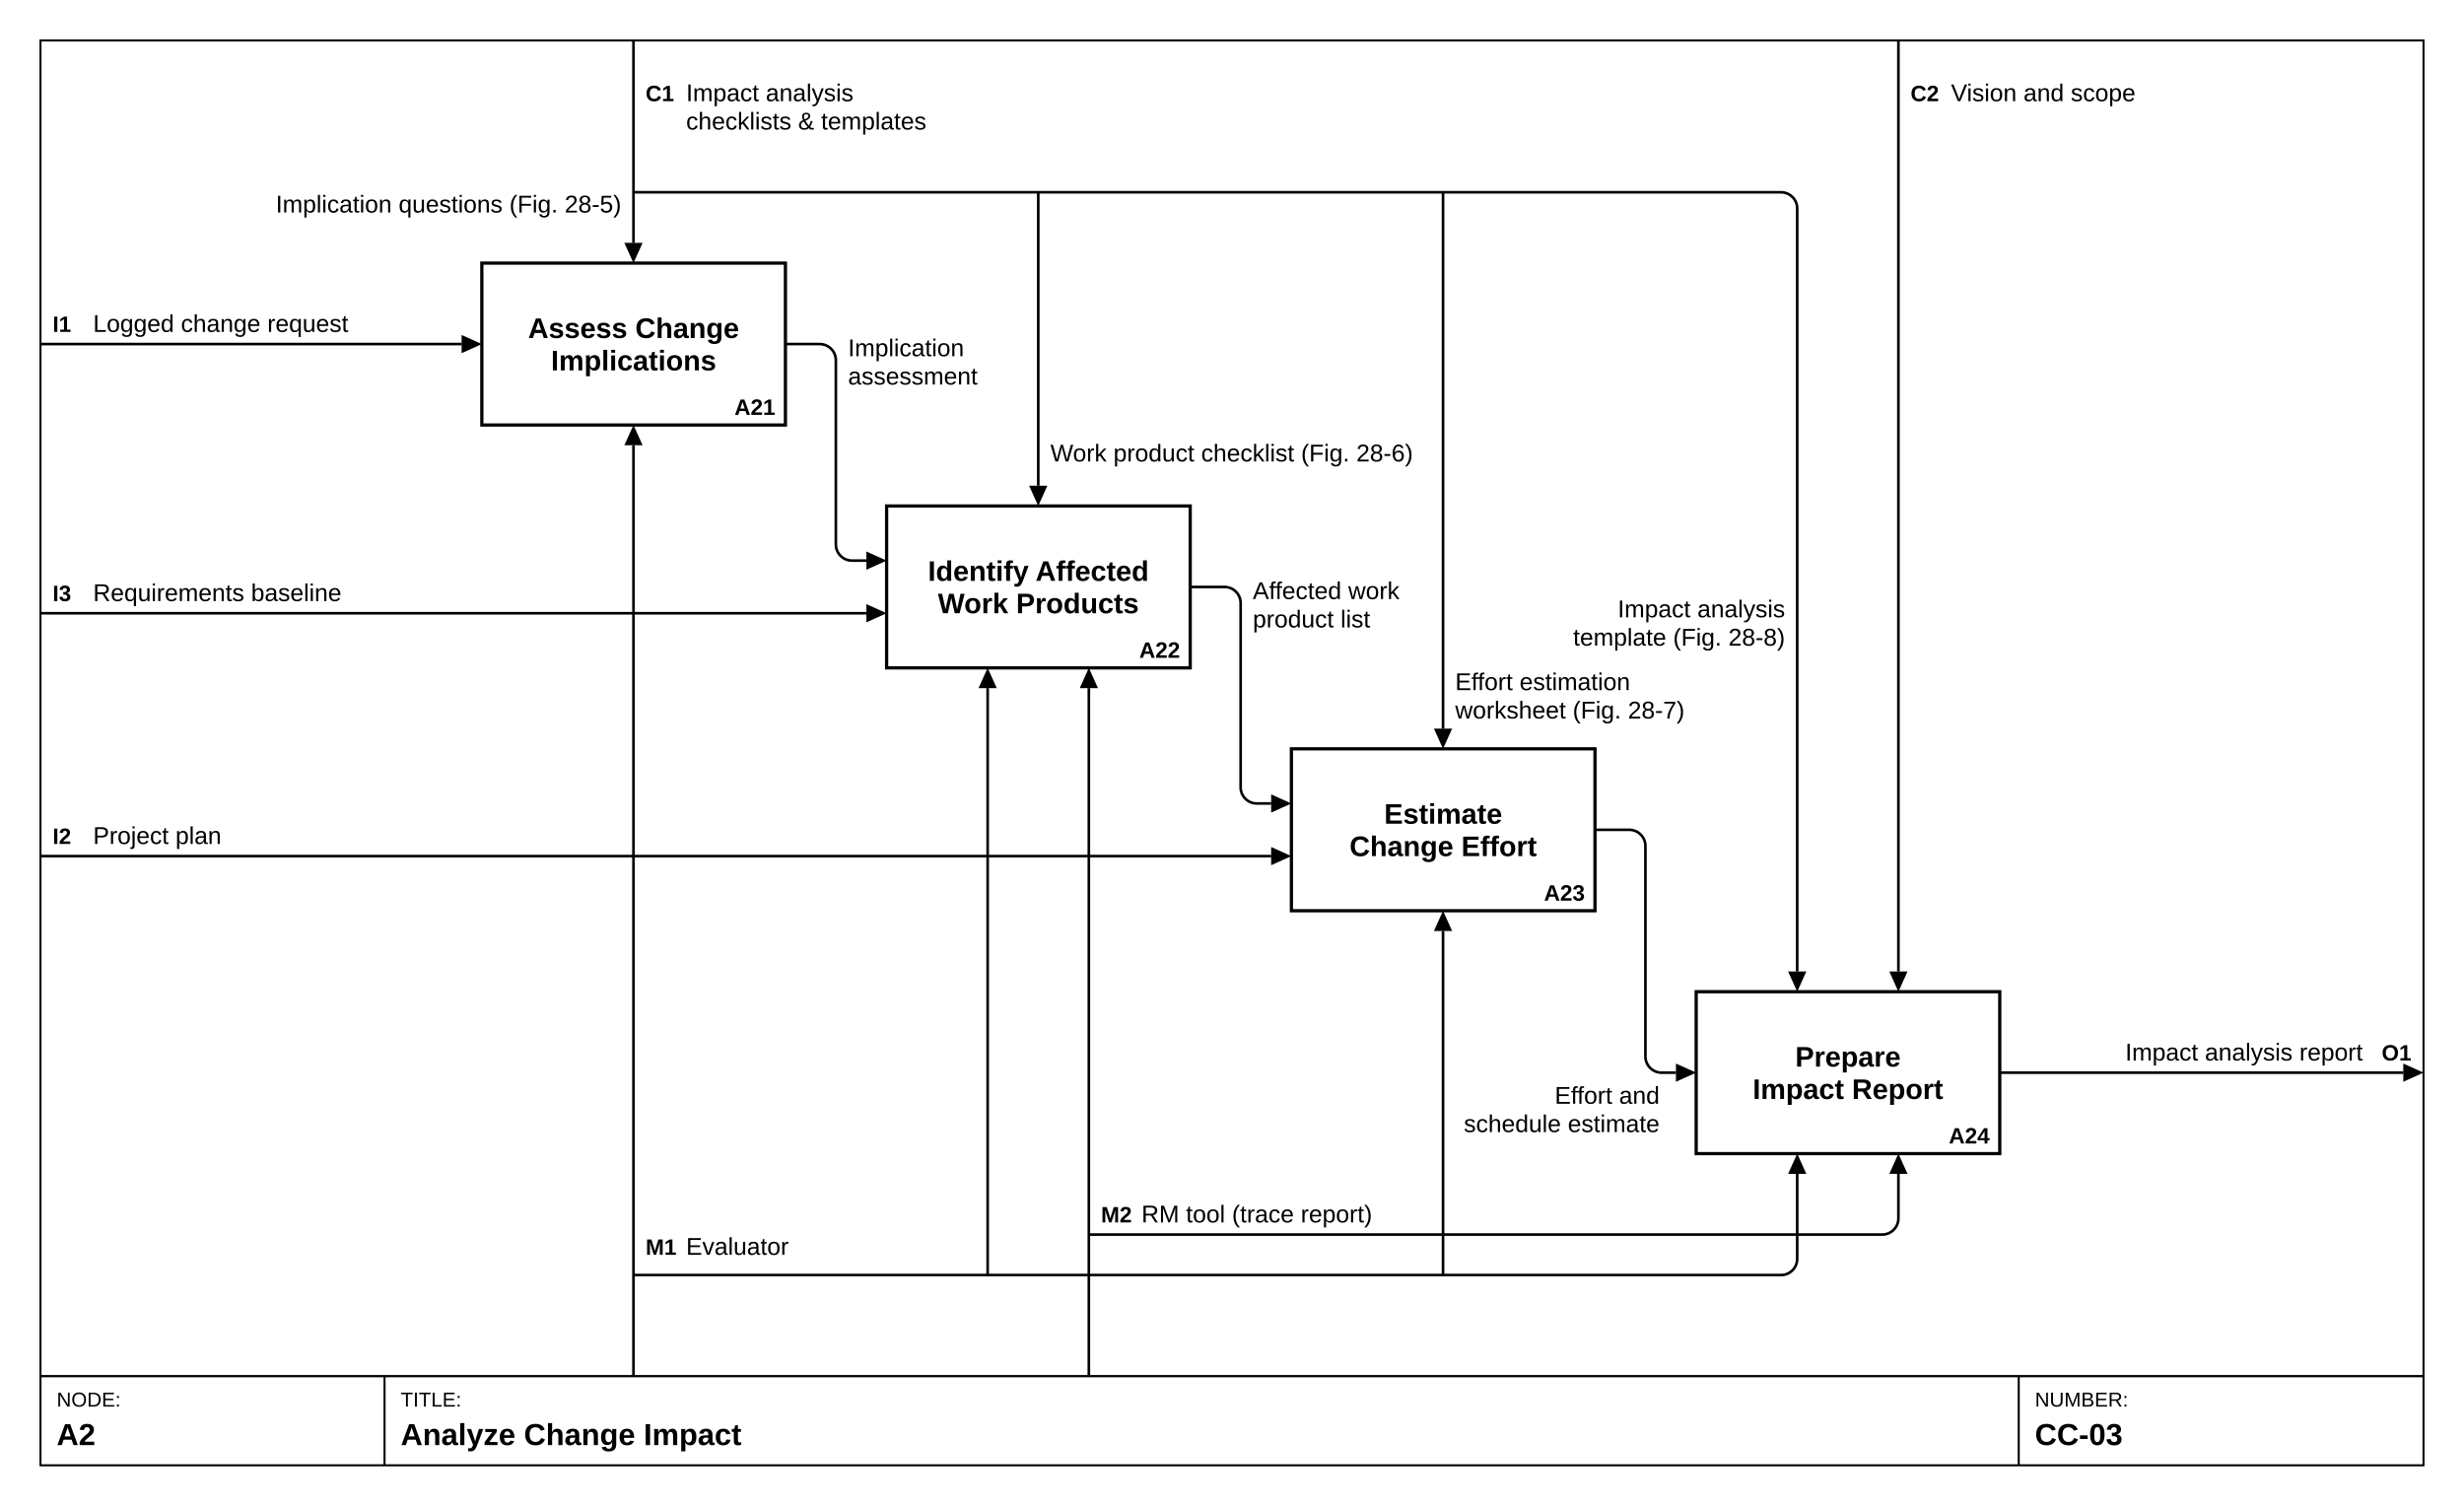
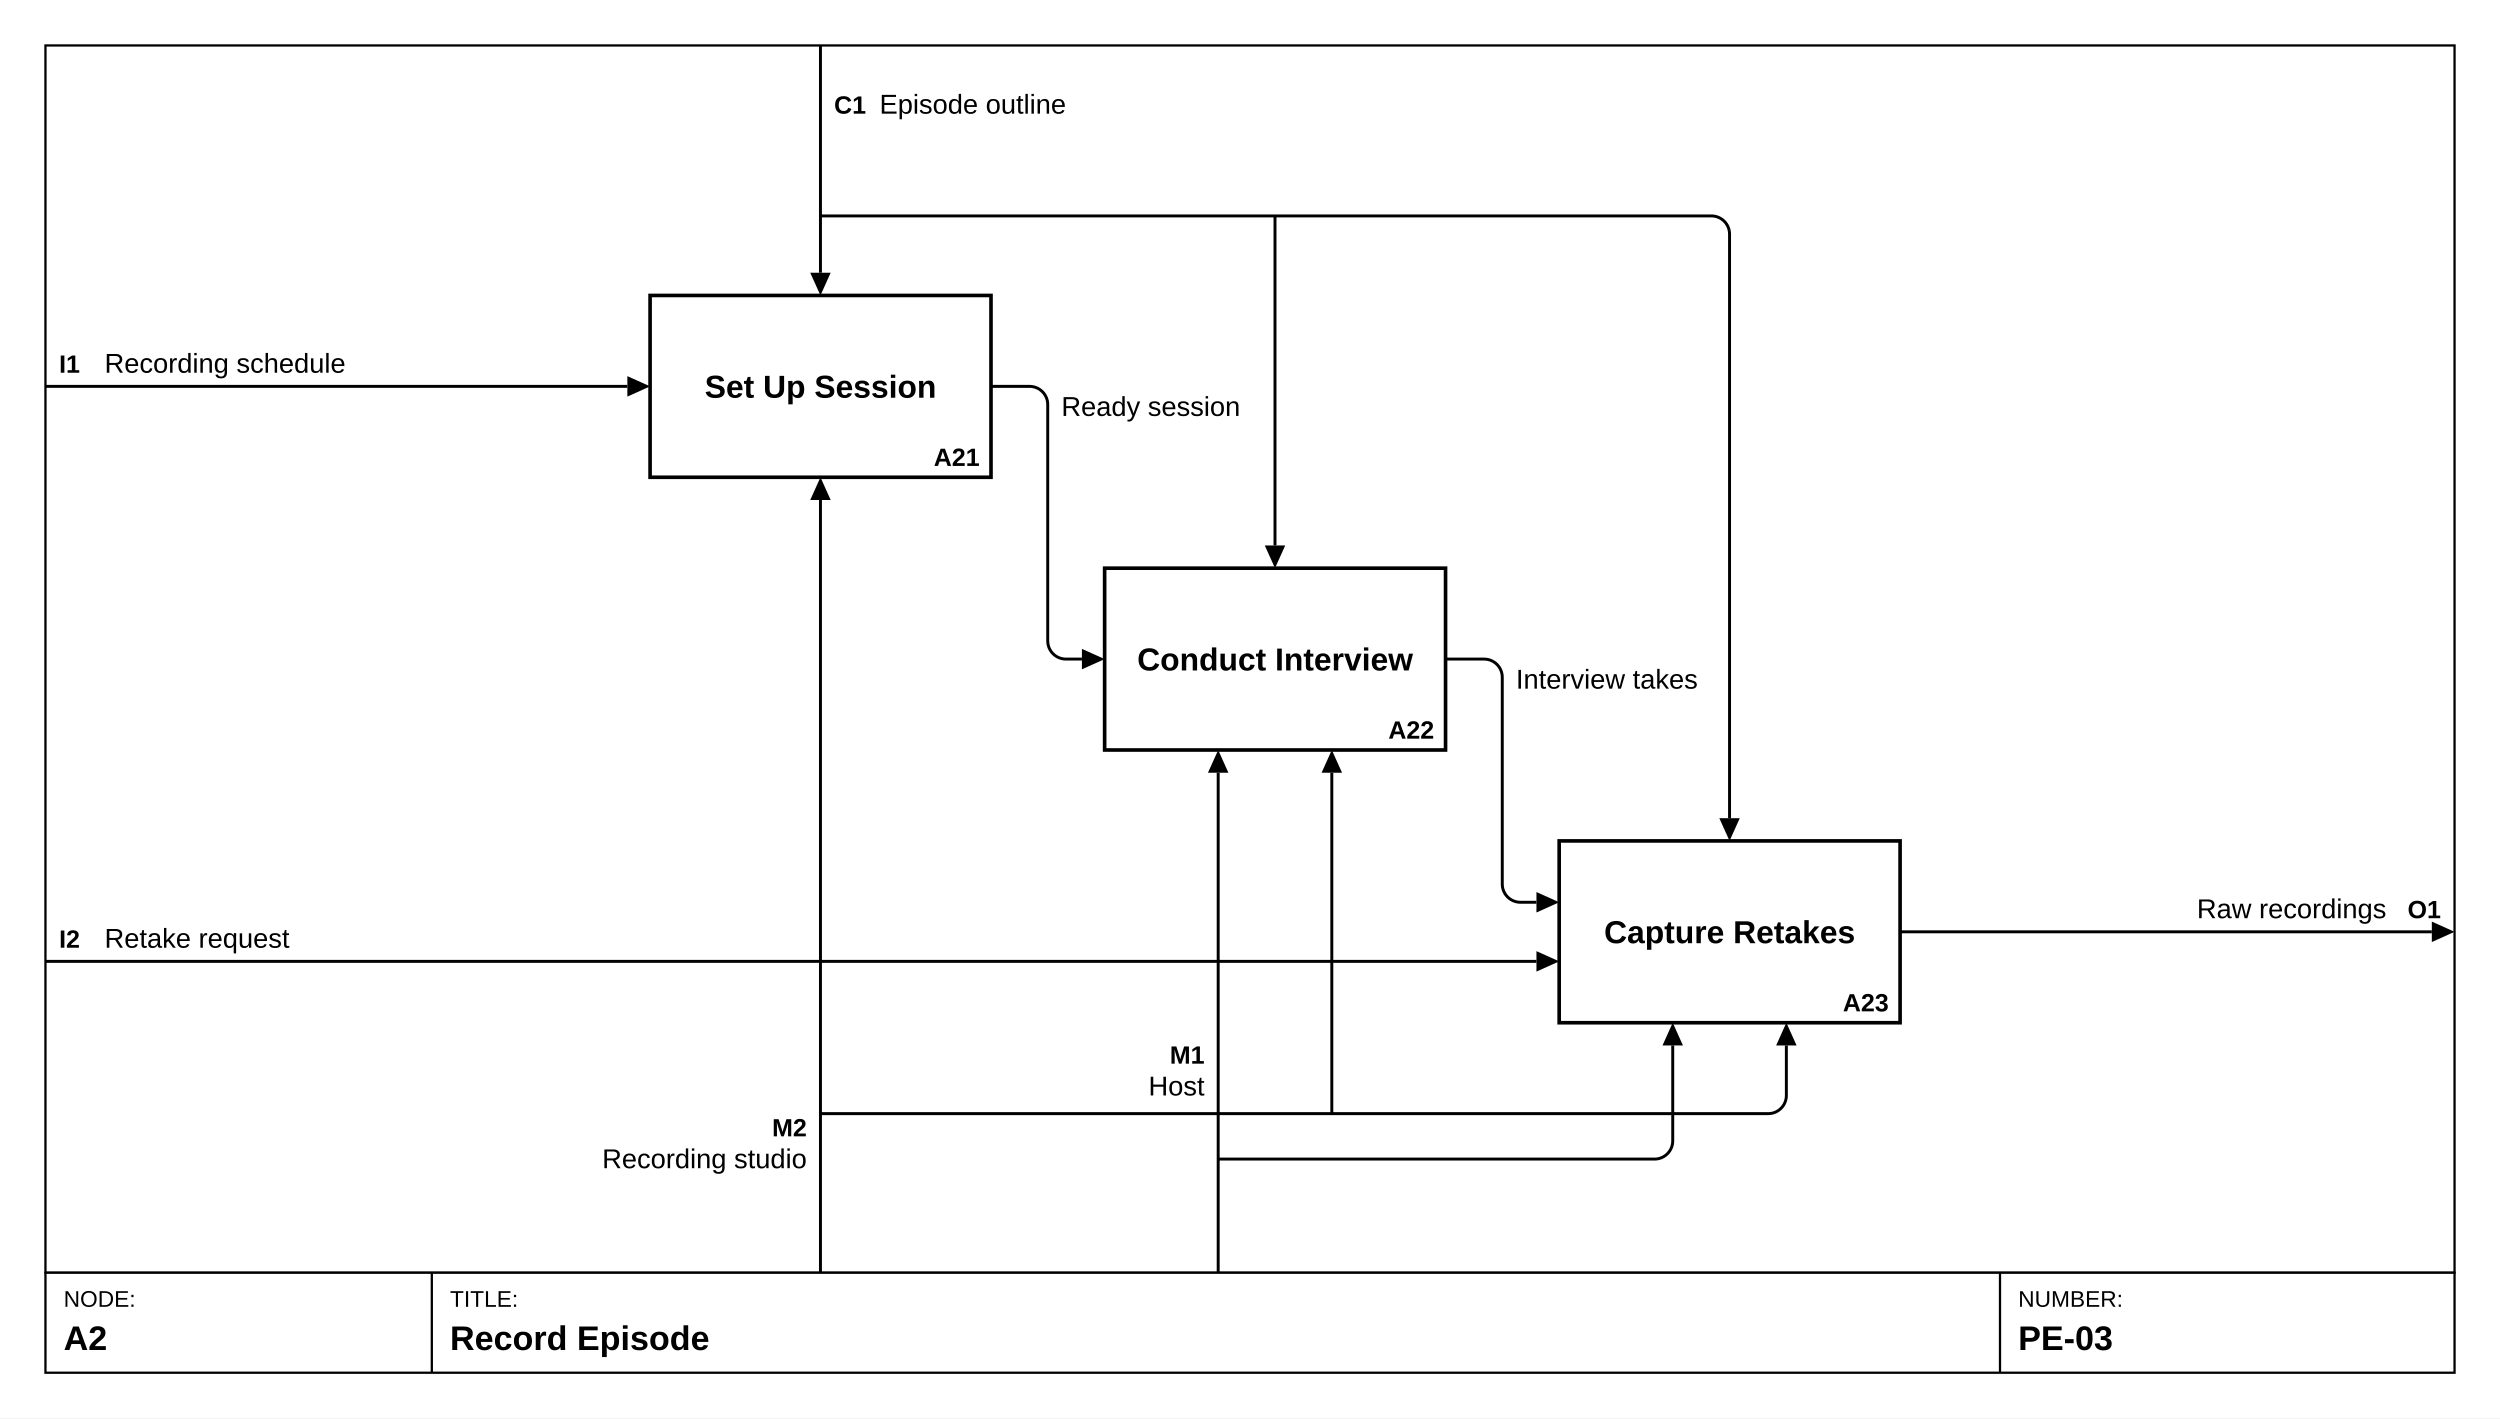
- <svg xmlns="http://www.w3.org/2000/svg" width="1217.46" height="744" viewBox="0 0 1217.46 744">
-   <rect width="1217.46" height="744" fill="#fff" />
-   <rect x="20" y="20" width="1177.46" height="660" fill="none" stroke="#000" stroke-width="1" />
-   <rect x="238.08" y="130" width="150" height="80" fill="#fff" stroke="#000" stroke-width="1.6" />
-   <text x="313.08" y="167" font-family="Liberation Sans, Arial, Helvetica, sans-serif" font-size="14" text-anchor="middle" font-weight="bold" fill="#000">Assess Change</text>
-   <text x="313.08" y="183" font-family="Liberation Sans, Arial, Helvetica, sans-serif" font-size="14" text-anchor="middle" font-weight="bold" fill="#000">Implications</text>
-   <text x="383.08" y="205" font-family="Liberation Sans, Arial, Helvetica, sans-serif" font-size="11" text-anchor="end" font-weight="bold" fill="#000">A21</text>
-   <rect x="438.08" y="250" width="150" height="80" fill="#fff" stroke="#000" stroke-width="1.6" />
-   <text x="513.08" y="287" font-family="Liberation Sans, Arial, Helvetica, sans-serif" font-size="14" text-anchor="middle" font-weight="bold" fill="#000">Identify Affected</text>
-   <text x="513.08" y="303" font-family="Liberation Sans, Arial, Helvetica, sans-serif" font-size="14" text-anchor="middle" font-weight="bold" fill="#000">Work Products</text>
-   <text x="583.08" y="325" font-family="Liberation Sans, Arial, Helvetica, sans-serif" font-size="11" text-anchor="end" font-weight="bold" fill="#000">A22</text>
-   <rect x="638.08" y="370" width="150" height="80" fill="#fff" stroke="#000" stroke-width="1.6" />
-   <text x="713.08" y="407" font-family="Liberation Sans, Arial, Helvetica, sans-serif" font-size="14" text-anchor="middle" font-weight="bold" fill="#000">Estimate</text>
-   <text x="713.08" y="423" font-family="Liberation Sans, Arial, Helvetica, sans-serif" font-size="14" text-anchor="middle" font-weight="bold" fill="#000">Change Effort</text>
-   <text x="783.08" y="445" font-family="Liberation Sans, Arial, Helvetica, sans-serif" font-size="11" text-anchor="end" font-weight="bold" fill="#000">A23</text>
-   <rect x="838.08" y="490" width="150" height="80" fill="#fff" stroke="#000" stroke-width="1.6" />
-   <text x="913.08" y="527" font-family="Liberation Sans, Arial, Helvetica, sans-serif" font-size="14" text-anchor="middle" font-weight="bold" fill="#000">Prepare</text>
-   <text x="913.08" y="543" font-family="Liberation Sans, Arial, Helvetica, sans-serif" font-size="14" text-anchor="middle" font-weight="bold" fill="#000">Impact Report</text>
-   <text x="983.08" y="565" font-family="Liberation Sans, Arial, Helvetica, sans-serif" font-size="11" text-anchor="end" font-weight="bold" fill="#000">A24</text>
-   <path d="M20,170 L228.08,170" fill="none" stroke="#000" stroke-width="1.3" />
-   <polygon points="238.08,170 228.08,174.5 228.08,165.5" fill="#000" />
-   <path d="M20,423 L628.08,423" fill="none" stroke="#000" stroke-width="1.3" />
-   <polygon points="638.08,423 628.08,427.5 628.08,418.5" fill="#000" />
-   <path d="M20,303 L428.08,303" fill="none" stroke="#000" stroke-width="1.3" />
-   <polygon points="438.08,303 428.08,307.5 428.08,298.5" fill="#000" />
-   <path d="M313,20 L313,120" fill="none" stroke="#000" stroke-width="1.3" />
-   <polygon points="313,130 308.5,120 317.5,120" fill="#000" />
-   <path d="M513,95 L513,240" fill="none" stroke="#000" stroke-width="1.3" />
-   <polygon points="513,250 508.5,240 517.5,240" fill="#000" />
-   <path d="M713,95 L713,360" fill="none" stroke="#000" stroke-width="1.3" />
-   <polygon points="713,370 708.5,360 717.5,360" fill="#000" />
-   <path d="M313,95 L880,95 A8,8 0 0 1 888,103 L888,480" fill="none" stroke="#000" stroke-width="1.3" />
-   <polygon points="888,490 883.5,480 892.5,480" fill="#000" />
-   <path d="M938,20 L938,480" fill="none" stroke="#000" stroke-width="1.3" />
-   <polygon points="938,490 933.5,480 942.5,480" fill="#000" />
-   <path d="M313,680 L313,220" fill="none" stroke="#000" stroke-width="1.3" />
-   <polygon points="313,210 317.5,220 308.5,220" fill="#000" />
-   <path d="M488,630 L488,340" fill="none" stroke="#000" stroke-width="1.3" />
-   <polygon points="488,330 492.5,340 483.5,340" fill="#000" />
-   <path d="M713,630 L713,460" fill="none" stroke="#000" stroke-width="1.3" />
-   <polygon points="713,450 717.5,460 708.5,460" fill="#000" />
-   <path d="M313,630 L880,630 A8,8 0 0 0 888,622 L888,580" fill="none" stroke="#000" stroke-width="1.3" />
-   <polygon points="888,570 892.5,580 883.5,580" fill="#000" />
-   <path d="M538,680 L538,340" fill="none" stroke="#000" stroke-width="1.3" />
-   <polygon points="538,330 542.5,340 533.5,340" fill="#000" />
-   <path d="M538,610 L930,610 A8,8 0 0 0 938,602 L938,580" fill="none" stroke="#000" stroke-width="1.3" />
-   <polygon points="938,570 942.5,580 933.5,580" fill="#000" />
-   <path d="M988.08,530 L1187.46,530" fill="none" stroke="#000" stroke-width="1.3" />
-   <polygon points="1197.46,530 1187.46,534.5 1187.46,525.5" fill="#000" />
-   <path d="M388.08,170 L405,170 A8,8 0 0 1 413,178 L413,269 A8,8 0 0 0 421,277 L428.08,277" fill="none" stroke="#000" stroke-width="1.3" />
-   <polygon points="438.08,277 428.08,281.5 428.08,272.5" fill="#000" />
-   <path d="M588.08,290 L605,290 A8,8 0 0 1 613,298 L613,389 A8,8 0 0 0 621,397 L628.08,397" fill="none" stroke="#000" stroke-width="1.3" />
-   <polygon points="638.08,397 628.08,401.5 628.08,392.5" fill="#000" />
-   <path d="M788.08,410 L805,410 A8,8 0 0 1 813,418 L813,522 A8,8 0 0 0 821,530 L828.08,530" fill="none" stroke="#000" stroke-width="1.3" />
-   <polygon points="838.08,530 828.08,534.5 828.08,525.5" fill="#000" />
+ <svg xmlns="http://www.w3.org/2000/svg" width="1100" height="624" viewBox="0 0 1100 624">
+   <rect width="1100" height="624" fill="#fff" />
+   <rect x="20" y="20" width="1060" height="540" fill="none" stroke="#000" stroke-width="1" />
+   <rect x="286.04" y="130" width="150" height="80" fill="#fff" stroke="#000" stroke-width="1.6" />
+   <text x="361.04" y="175" font-family="Liberation Sans, Arial, Helvetica, sans-serif" font-size="14" text-anchor="middle" font-weight="bold" fill="#000">Set Up Session</text>
+   <text x="431.04" y="205" font-family="Liberation Sans, Arial, Helvetica, sans-serif" font-size="11" text-anchor="end" font-weight="bold" fill="#000">A21</text>
+   <rect x="486.04" y="250" width="150" height="80" fill="#fff" stroke="#000" stroke-width="1.6" />
+   <text x="561.04" y="295" font-family="Liberation Sans, Arial, Helvetica, sans-serif" font-size="14" text-anchor="middle" font-weight="bold" fill="#000">Conduct Interview</text>
+   <text x="631.04" y="325" font-family="Liberation Sans, Arial, Helvetica, sans-serif" font-size="11" text-anchor="end" font-weight="bold" fill="#000">A22</text>
+   <rect x="686.04" y="370" width="150" height="80" fill="#fff" stroke="#000" stroke-width="1.6" />
+   <text x="761.04" y="415" font-family="Liberation Sans, Arial, Helvetica, sans-serif" font-size="14" text-anchor="middle" font-weight="bold" fill="#000">Capture Retakes</text>
+   <text x="831.04" y="445" font-family="Liberation Sans, Arial, Helvetica, sans-serif" font-size="11" text-anchor="end" font-weight="bold" fill="#000">A23</text>
+   <path d="M20,170 L276.04,170" fill="none" stroke="#000" stroke-width="1.3" />
+   <polygon points="286.04,170 276.04,174.5 276.04,165.5" fill="#000" />
+   <path d="M20,423 L676.04,423" fill="none" stroke="#000" stroke-width="1.3" />
+   <polygon points="686.04,423 676.04,427.5 676.04,418.5" fill="#000" />
+   <path d="M361,20 L361,120" fill="none" stroke="#000" stroke-width="1.3" />
+   <polygon points="361,130 356.5,120 365.5,120" fill="#000" />
+   <path d="M561,95 L561,240" fill="none" stroke="#000" stroke-width="1.3" />
+   <polygon points="561,250 556.5,240 565.5,240" fill="#000" />
+   <path d="M361,95 L753,95 A8,8 0 0 1 761,103 L761,360" fill="none" stroke="#000" stroke-width="1.3" />
+   <polygon points="761,370 756.5,360 765.5,360" fill="#000" />
+   <path d="M536,560 L536,340" fill="none" stroke="#000" stroke-width="1.3" />
+   <polygon points="536,330 540.5,340 531.5,340" fill="#000" />
+   <path d="M536,510 L728,510 A8,8 0 0 0 736,502 L736,460" fill="none" stroke="#000" stroke-width="1.3" />
+   <polygon points="736,450 740.5,460 731.5,460" fill="#000" />
+   <path d="M361,560 L361,220" fill="none" stroke="#000" stroke-width="1.3" />
+   <polygon points="361,210 365.5,220 356.5,220" fill="#000" />
+   <path d="M586,490 L586,340" fill="none" stroke="#000" stroke-width="1.3" />
+   <polygon points="586,330 590.5,340 581.5,340" fill="#000" />
+   <path d="M361,490 L778,490 A8,8 0 0 0 786,482 L786,460" fill="none" stroke="#000" stroke-width="1.3" />
+   <polygon points="786,450 790.5,460 781.5,460" fill="#000" />
+   <path d="M836.04,410 L1070,410" fill="none" stroke="#000" stroke-width="1.3" />
+   <polygon points="1080,410 1070,414.5 1070,405.5" fill="#000" />
+   <path d="M436.04,170 L453,170 A8,8 0 0 1 461,178 L461,282 A8,8 0 0 0 469,290 L476.04,290" fill="none" stroke="#000" stroke-width="1.3" />
+   <polygon points="486.04,290 476.04,294.5 476.04,285.5" fill="#000" />
+   <path d="M636.04,290 L653,290 A8,8 0 0 1 661,298 L661,389 A8,8 0 0 0 669,397 L676.04,397" fill="none" stroke="#000" stroke-width="1.3" />
+   <polygon points="686.04,397 676.04,401.5 676.04,392.5" fill="#000" />
  <text x="26" y="164" font-family="Liberation Sans, Arial, Helvetica, sans-serif" font-size="11" text-anchor="start" font-weight="bold" fill="#000">I1</text>
-   <text x="46" y="164" font-family="Liberation Sans, Arial, Helvetica, sans-serif" font-size="12" text-anchor="start" font-weight="normal" fill="#000">Logged change request</text>
+   <text x="46" y="164" font-family="Liberation Sans, Arial, Helvetica, sans-serif" font-size="12" text-anchor="start" font-weight="normal" fill="#000">Recording schedule</text>
  <text x="26" y="417" font-family="Liberation Sans, Arial, Helvetica, sans-serif" font-size="11" text-anchor="start" font-weight="bold" fill="#000">I2</text>
-   <text x="46" y="417" font-family="Liberation Sans, Arial, Helvetica, sans-serif" font-size="12" text-anchor="start" font-weight="normal" fill="#000">Project plan</text>
-   <text x="26" y="297" font-family="Liberation Sans, Arial, Helvetica, sans-serif" font-size="11" text-anchor="start" font-weight="bold" fill="#000">I3</text>
-   <text x="46" y="297" font-family="Liberation Sans, Arial, Helvetica, sans-serif" font-size="12" text-anchor="start" font-weight="normal" fill="#000">Requirements baseline</text>
-   <text x="319" y="50" font-family="Liberation Sans, Arial, Helvetica, sans-serif" font-size="11" text-anchor="start" font-weight="bold" fill="#000">C1</text>
-   <text x="339" y="50" font-family="Liberation Sans, Arial, Helvetica, sans-serif" font-size="12" text-anchor="start" font-weight="normal" fill="#000">Impact analysis</text>
-   <text x="339" y="64" font-family="Liberation Sans, Arial, Helvetica, sans-serif" font-size="12" text-anchor="start" font-weight="normal" fill="#000">checklists &amp; templates</text>
-   <text x="944" y="50" font-family="Liberation Sans, Arial, Helvetica, sans-serif" font-size="11" text-anchor="start" font-weight="bold" fill="#000">C2</text>
-   <text x="964" y="50" font-family="Liberation Sans, Arial, Helvetica, sans-serif" font-size="12" text-anchor="start" font-weight="normal" fill="#000">Vision and scope</text>
-   <text x="319" y="620" font-family="Liberation Sans, Arial, Helvetica, sans-serif" font-size="11" text-anchor="start" font-weight="bold" fill="#000">M1</text>
-   <text x="339" y="620" font-family="Liberation Sans, Arial, Helvetica, sans-serif" font-size="12" text-anchor="start" font-weight="normal" fill="#000">Evaluator</text>
-   <text x="544" y="604" font-family="Liberation Sans, Arial, Helvetica, sans-serif" font-size="11" text-anchor="start" font-weight="bold" fill="#000">M2</text>
-   <text x="564" y="604" font-family="Liberation Sans, Arial, Helvetica, sans-serif" font-size="12" text-anchor="start" font-weight="normal" fill="#000">RM tool (trace report)</text>
-   <text x="1191.46" y="524" font-family="Liberation Sans, Arial, Helvetica, sans-serif" font-size="11" text-anchor="end" font-weight="bold" fill="#000">O1</text>
-   <text x="1167.46" y="524" font-family="Liberation Sans, Arial, Helvetica, sans-serif" font-size="12" text-anchor="end" font-weight="normal" fill="#000">Impact analysis report</text>
-   <text x="307" y="105" font-family="Liberation Sans, Arial, Helvetica, sans-serif" font-size="12" text-anchor="end" font-weight="normal" fill="#000">Implication questions (Fig. 28-5)</text>
-   <text x="519" y="228" font-family="Liberation Sans, Arial, Helvetica, sans-serif" font-size="12" text-anchor="start" font-weight="normal" fill="#000">Work product checklist (Fig. 28-6)</text>
-   <text x="719" y="341" font-family="Liberation Sans, Arial, Helvetica, sans-serif" font-size="12" text-anchor="start" font-weight="normal" fill="#000">Effort estimation</text>
-   <text x="719" y="355" font-family="Liberation Sans, Arial, Helvetica, sans-serif" font-size="12" text-anchor="start" font-weight="normal" fill="#000">worksheet (Fig. 28-7)</text>
-   <text x="882" y="305" font-family="Liberation Sans, Arial, Helvetica, sans-serif" font-size="12" text-anchor="end" font-weight="normal" fill="#000">Impact analysis</text>
-   <text x="882" y="319" font-family="Liberation Sans, Arial, Helvetica, sans-serif" font-size="12" text-anchor="end" font-weight="normal" fill="#000">template (Fig. 28-8)</text>
-   <text x="419" y="176" font-family="Liberation Sans, Arial, Helvetica, sans-serif" font-size="12" text-anchor="start" font-weight="normal" fill="#000">Implication</text>
-   <text x="419" y="190" font-family="Liberation Sans, Arial, Helvetica, sans-serif" font-size="12" text-anchor="start" font-weight="normal" fill="#000">assessment</text>
-   <text x="619" y="296" font-family="Liberation Sans, Arial, Helvetica, sans-serif" font-size="12" text-anchor="start" font-weight="normal" fill="#000">Affected work</text>
-   <text x="619" y="310" font-family="Liberation Sans, Arial, Helvetica, sans-serif" font-size="12" text-anchor="start" font-weight="normal" fill="#000">product list</text>
-   <text x="820" y="545.36" font-family="Liberation Sans, Arial, Helvetica, sans-serif" font-size="12" text-anchor="end" font-weight="normal" fill="#000">Effort and</text>
-   <text x="820" y="559.36" font-family="Liberation Sans, Arial, Helvetica, sans-serif" font-size="12" text-anchor="end" font-weight="normal" fill="#000">schedule estimate</text>
-   <rect x="20" y="680" width="1177.46" height="44" fill="#fff" stroke="#000" />
-   <line x1="190" y1="680" x2="190" y2="724" stroke="#000" />
-   <line x1="997.46" y1="680" x2="997.46" y2="724" stroke="#000" />
-   <text x="28" y="695" font-family="Liberation Sans, Arial, Helvetica, sans-serif" font-size="10" text-anchor="start" font-weight="normal" fill="#000">NODE:</text>
-   <text x="28" y="714" font-family="Liberation Sans, Arial, Helvetica, sans-serif" font-size="15" text-anchor="start" font-weight="bold" fill="#000">A2</text>
-   <text x="198" y="695" font-family="Liberation Sans, Arial, Helvetica, sans-serif" font-size="10" text-anchor="start" font-weight="normal" fill="#000">TITLE:</text>
-   <text x="198" y="714" font-family="Liberation Sans, Arial, Helvetica, sans-serif" font-size="15" text-anchor="start" font-weight="bold" fill="#000">Analyze Change Impact</text>
-   <text x="1005.46" y="695" font-family="Liberation Sans, Arial, Helvetica, sans-serif" font-size="10" text-anchor="start" font-weight="normal" fill="#000">NUMBER:</text>
-   <text x="1005.46" y="714" font-family="Liberation Sans, Arial, Helvetica, sans-serif" font-size="15" text-anchor="start" font-weight="bold" fill="#000">CC-03</text>
+   <text x="46" y="417" font-family="Liberation Sans, Arial, Helvetica, sans-serif" font-size="12" text-anchor="start" font-weight="normal" fill="#000">Retake request</text>
+   <text x="367" y="50" font-family="Liberation Sans, Arial, Helvetica, sans-serif" font-size="11" text-anchor="start" font-weight="bold" fill="#000">C1</text>
+   <text x="387" y="50" font-family="Liberation Sans, Arial, Helvetica, sans-serif" font-size="12" text-anchor="start" font-weight="normal" fill="#000">Episode outline</text>
+   <text x="530" y="468" font-family="Liberation Sans, Arial, Helvetica, sans-serif" font-size="11" text-anchor="end" font-weight="bold" fill="#000">M1</text>
+   <text x="530" y="482" font-family="Liberation Sans, Arial, Helvetica, sans-serif" font-size="12" text-anchor="end" font-weight="normal" fill="#000">Host</text>
+   <text x="355" y="500" font-family="Liberation Sans, Arial, Helvetica, sans-serif" font-size="11" text-anchor="end" font-weight="bold" fill="#000">M2</text>
+   <text x="355" y="514" font-family="Liberation Sans, Arial, Helvetica, sans-serif" font-size="12" text-anchor="end" font-weight="normal" fill="#000">Recording studio</text>
+   <text x="1074" y="404" font-family="Liberation Sans, Arial, Helvetica, sans-serif" font-size="11" text-anchor="end" font-weight="bold" fill="#000">O1</text>
+   <text x="1050" y="404" font-family="Liberation Sans, Arial, Helvetica, sans-serif" font-size="12" text-anchor="end" font-weight="normal" fill="#000">Raw recordings</text>
+   <text x="467" y="183" font-family="Liberation Sans, Arial, Helvetica, sans-serif" font-size="12" text-anchor="start" font-weight="normal" fill="#000">Ready session</text>
+   <text x="667" y="303" font-family="Liberation Sans, Arial, Helvetica, sans-serif" font-size="12" text-anchor="start" font-weight="normal" fill="#000">Interview takes</text>
+   <rect x="20" y="560" width="1060" height="44" fill="#fff" stroke="#000" />
+   <line x1="190" y1="560" x2="190" y2="604" stroke="#000" />
+   <line x1="880" y1="560" x2="880" y2="604" stroke="#000" />
+   <text x="28" y="575" font-family="Liberation Sans, Arial, Helvetica, sans-serif" font-size="10" text-anchor="start" font-weight="normal" fill="#000">NODE:</text>
+   <text x="28" y="594" font-family="Liberation Sans, Arial, Helvetica, sans-serif" font-size="15" text-anchor="start" font-weight="bold" fill="#000">A2</text>
+   <text x="198" y="575" font-family="Liberation Sans, Arial, Helvetica, sans-serif" font-size="10" text-anchor="start" font-weight="normal" fill="#000">TITLE:</text>
+   <text x="198" y="594" font-family="Liberation Sans, Arial, Helvetica, sans-serif" font-size="15" text-anchor="start" font-weight="bold" fill="#000">Record Episode</text>
+   <text x="888" y="575" font-family="Liberation Sans, Arial, Helvetica, sans-serif" font-size="10" text-anchor="start" font-weight="normal" fill="#000">NUMBER:</text>
+   <text x="888" y="594" font-family="Liberation Sans, Arial, Helvetica, sans-serif" font-size="15" text-anchor="start" font-weight="bold" fill="#000">PE-03</text>
</svg>
